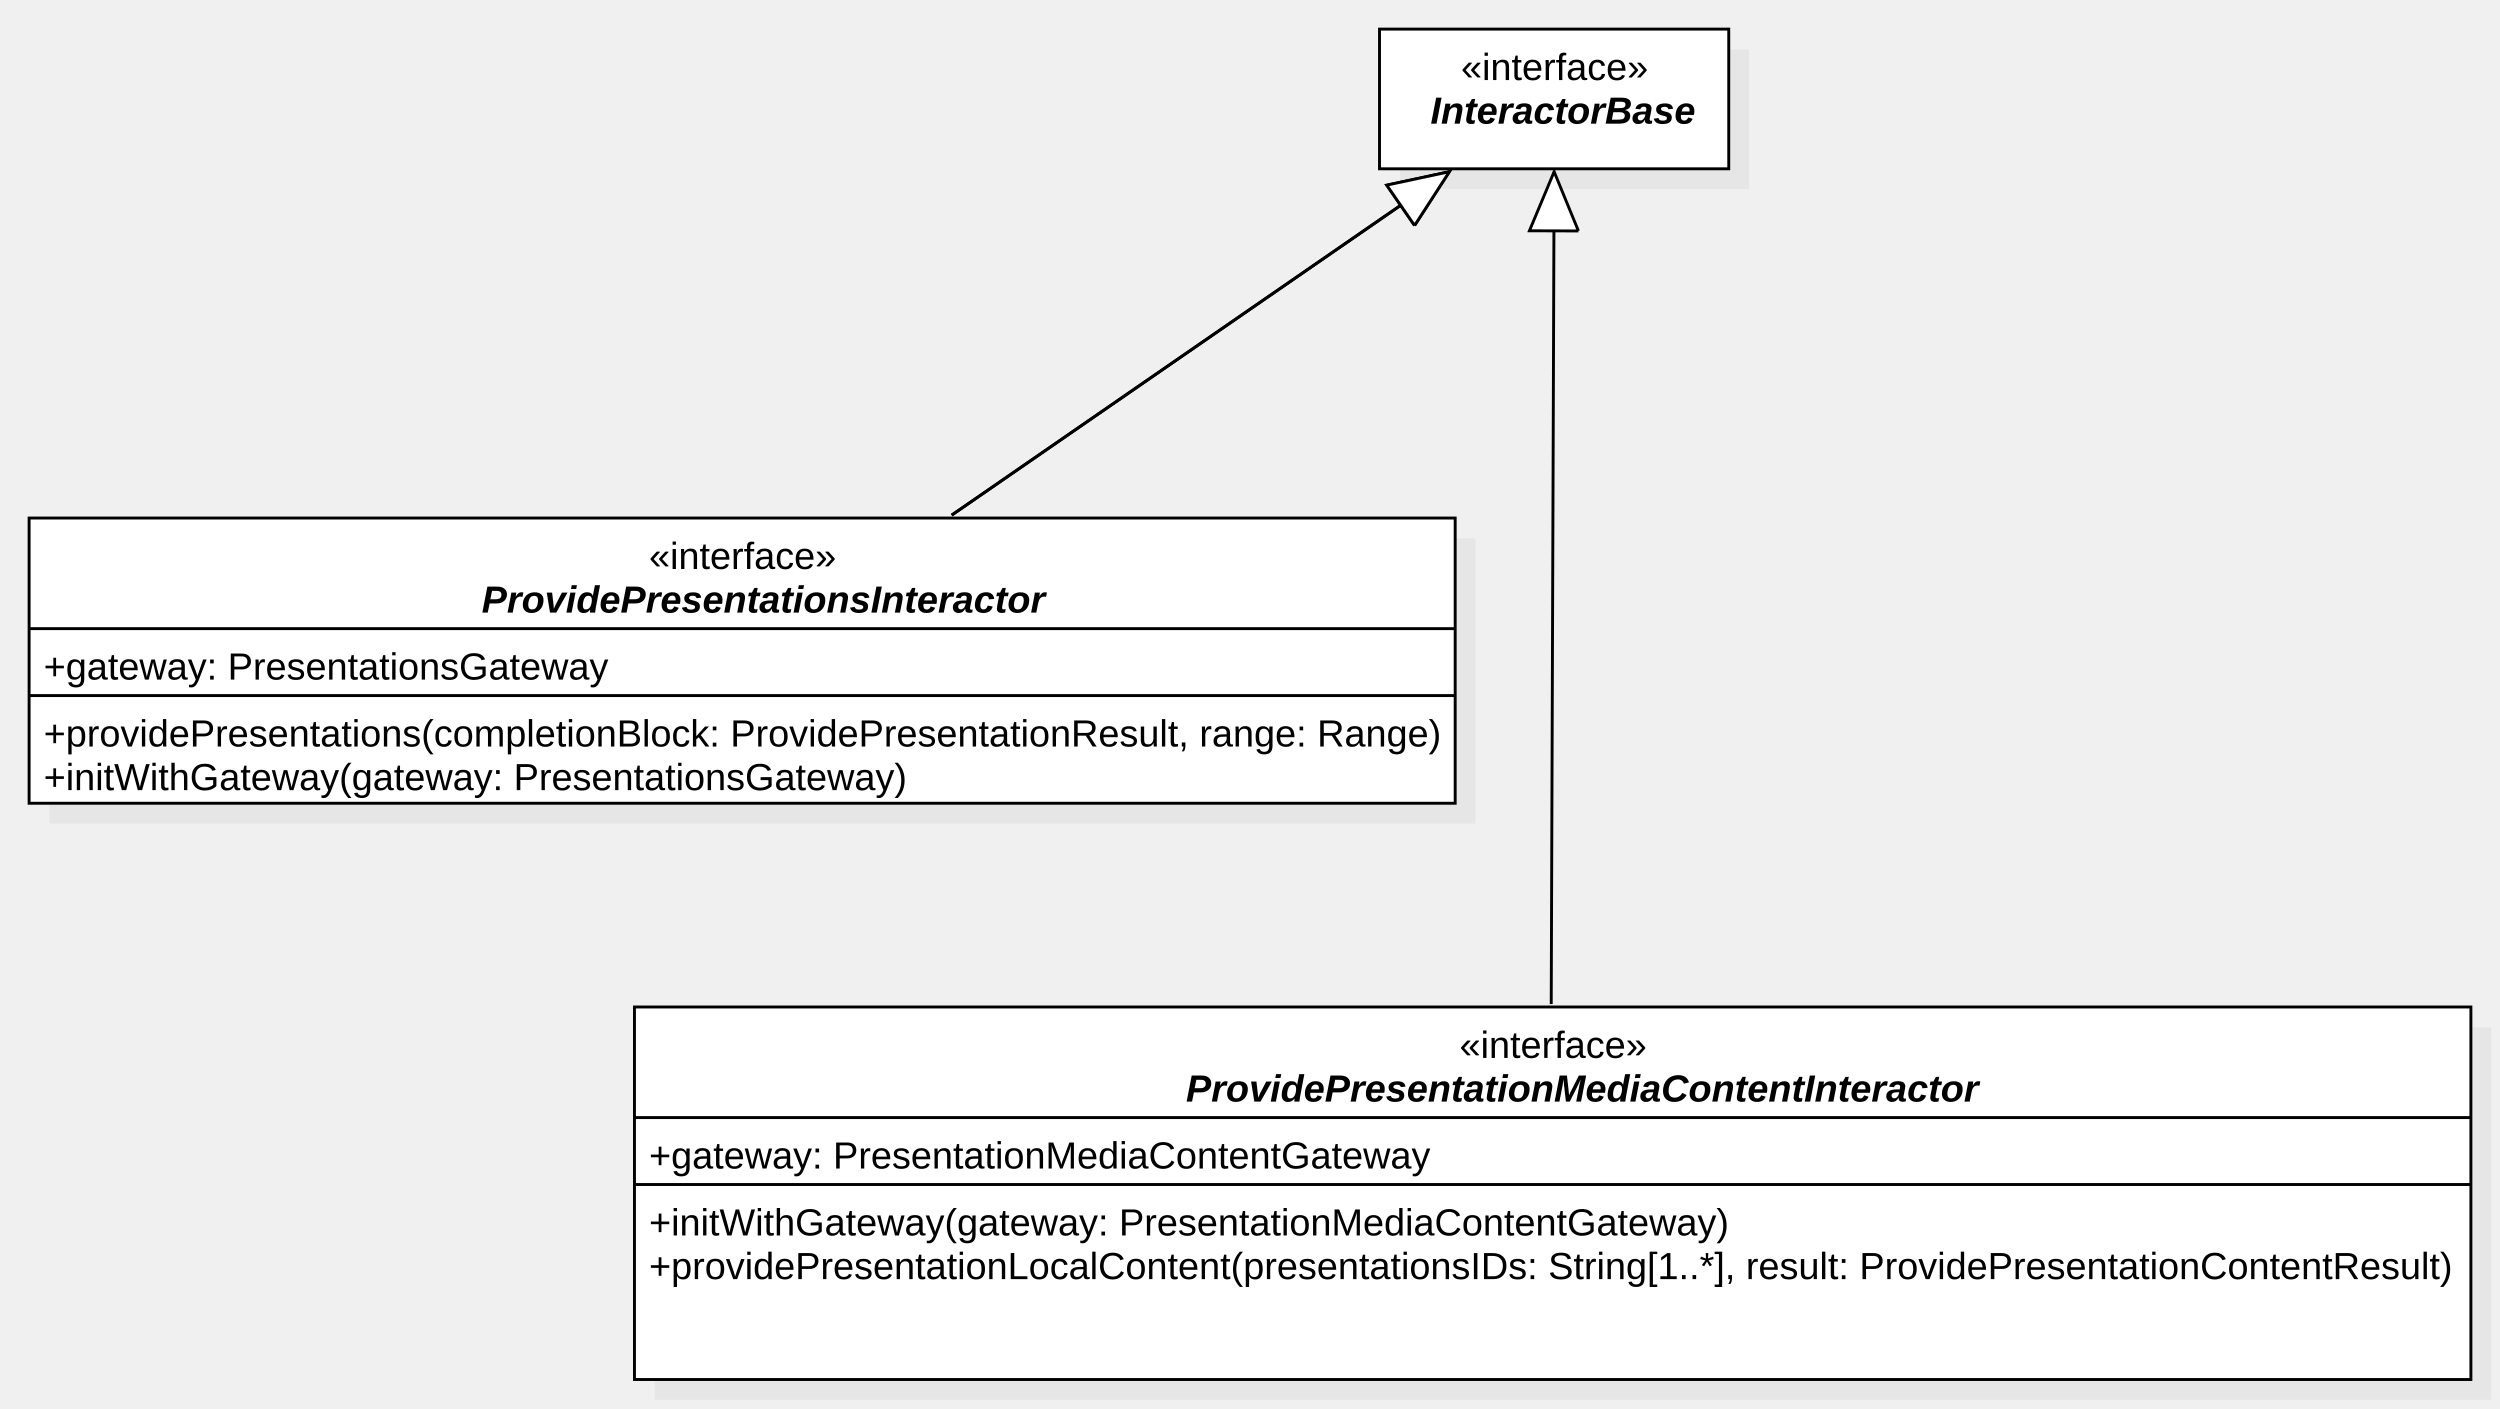
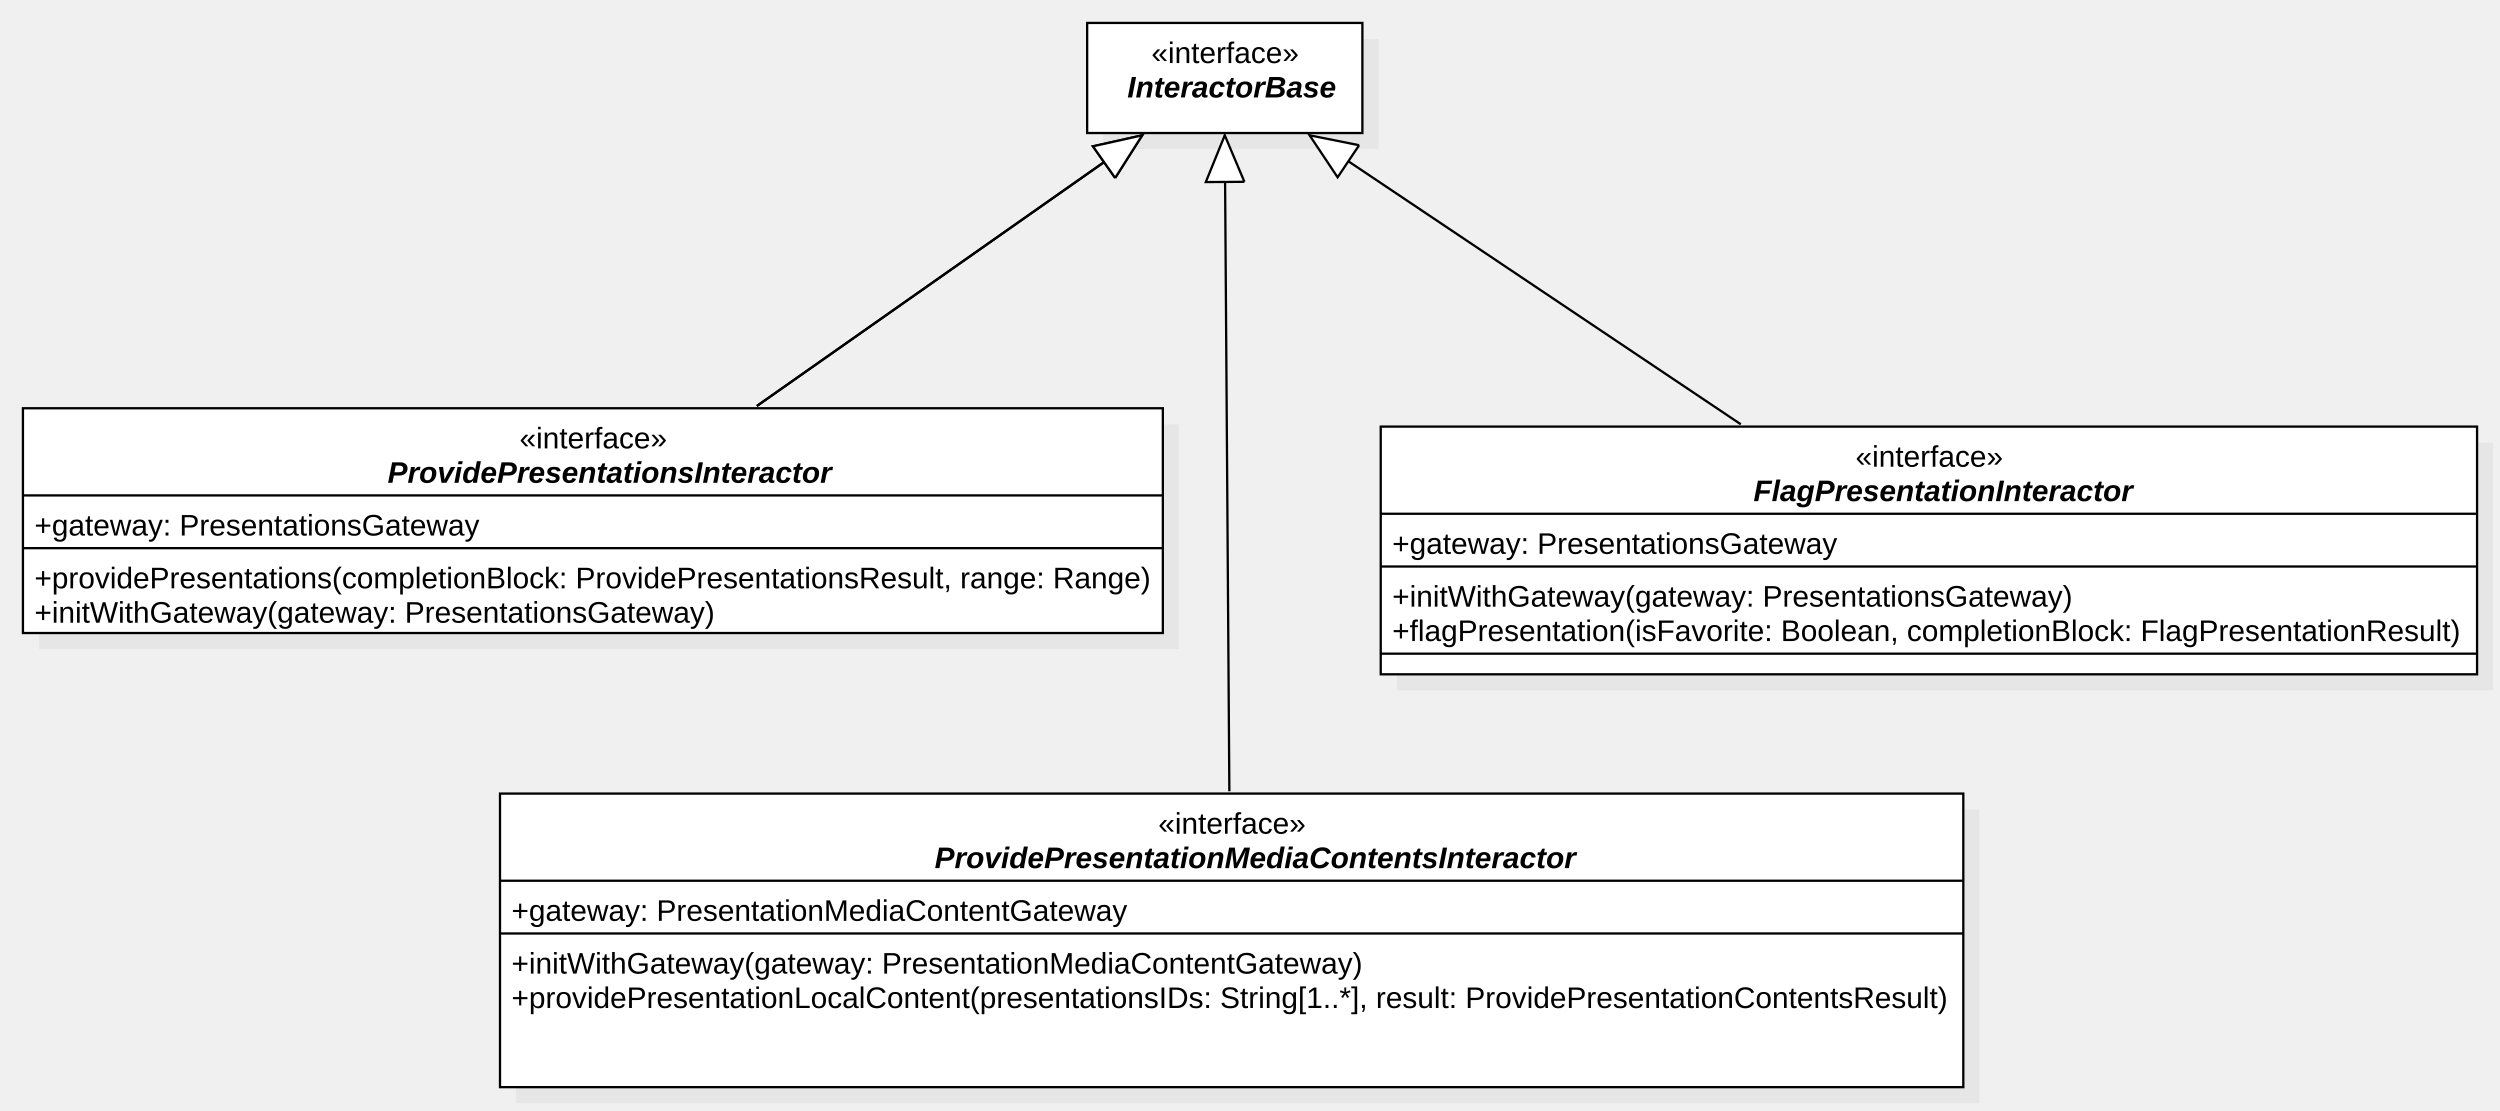
- <svg xmlns="http://www.w3.org/2000/svg" version="1.1" width="859" height="484">
+ <svg xmlns="http://www.w3.org/2000/svg" version="1.1" width="1090" height="484">
  <defs />
  <g>
    <g transform="translate(-14,-14) scale(1,1)">
-       <rect fill="#C0C0C0" stroke="none" x="31" y="199" width="490" height="98" opacity="0.2" />
-     </g>
-     <g transform="translate(-14,-14) scale(1,1)">
-       <rect fill="#ffffff" stroke="none" x="24" y="192" width="490" height="98" />
-     </g>
-     <g transform="translate(-14,-14) scale(1,1)">
-       <path fill="none" stroke="#000000" d="M 24 192 L 514 192 L 514 290 L 24 290 L 24 192 Z Z" stroke-miterlimit="10" />
-     </g>
-     <g transform="translate(-14,-14) scale(1,1)">
-       <path fill="none" stroke="#000000" d="M 24 230 L 514 230" stroke-miterlimit="10" />
-     </g>
-     <g transform="translate(-14,-14) scale(1,1)">
-       <path fill="none" stroke="#000000" d="M 24 253 L 514 253" stroke-miterlimit="10" />
-     </g>
-     <g transform="translate(-14,-14) scale(1,1)">
-       <g>
-         <path fill="none" stroke="none" />
-         <text fill="#000000" stroke="none" font-family="Arial" font-size="13px" font-style="normal" font-weight="normal" text-decoration="none" x="237" y="209.5">«interface»</text>
-       </g>
-     </g>
-     <g transform="translate(-14,-14) scale(1,1)">
-       <g>
-         <path fill="none" stroke="none" />
-         <text fill="#000000" stroke="none" font-family="Arial" font-size="13px" font-style="italic" font-weight="bold" text-decoration="none" x="179.5" y="224.5">ProvidePresentationsInteractor</text>
+       <rect fill="#C0C0C0" stroke="none" x="31" y="199" width="497" height="98" opacity="0.2" />
+     </g>
+     <g transform="translate(-14,-14) scale(1,1)">
+       <rect fill="#ffffff" stroke="none" x="24" y="192" width="497" height="98" />
+     </g>
+     <g transform="translate(-14,-14) scale(1,1)">
+       <path fill="none" stroke="#000000" d="M 24 192 L 521 192 L 521 290 L 24 290 L 24 192 Z Z" stroke-miterlimit="10" />
+     </g>
+     <g transform="translate(-14,-14) scale(1,1)">
+       <path fill="none" stroke="#000000" d="M 24 230 L 521 230" stroke-miterlimit="10" />
+     </g>
+     <g transform="translate(-14,-14) scale(1,1)">
+       <path fill="none" stroke="#000000" d="M 24 253 L 521 253" stroke-miterlimit="10" />
+     </g>
+     <g transform="translate(-14,-14) scale(1,1)">
+       <g>
+         <path fill="none" stroke="none" />
+         <text fill="#000000" stroke="none" font-family="Arial" font-size="13px" font-style="normal" font-weight="normal" text-decoration="none" x="240.5" y="209.5">«interface»</text>
+       </g>
+     </g>
+     <g transform="translate(-14,-14) scale(1,1)">
+       <g>
+         <path fill="none" stroke="none" />
+         <text fill="#000000" stroke="none" font-family="Arial" font-size="13px" font-style="italic" font-weight="bold" text-decoration="none" x="183" y="224.5">ProvidePresentationsInteractor</text>
      </g>
    </g>
    <g transform="translate(-14,-14) scale(1,1)">
      <g>
        <path fill="none" stroke="none" />
        <text fill="#000000" stroke="none" font-family="Arial" font-size="13px" font-style="normal" font-weight="normal" text-decoration="none" x="29" y="247.5">+gateway: PresentationsGateway</text>
      </g>
    </g>
    <g transform="translate(-14,-14) scale(1,1)">
      <g>
        <path fill="none" stroke="none" />
-         <text fill="#000000" stroke="none" font-family="Arial" font-size="13px" font-style="normal" font-weight="normal" text-decoration="none" x="29" y="270.5">+providePresentations(completionBlock: ProvidePresentationResult, range: Range)</text>
+         <text fill="#000000" stroke="none" font-family="Arial" font-size="13px" font-style="normal" font-weight="normal" text-decoration="none" x="29" y="270.5">+providePresentations(completionBlock: ProvidePresentationsResult, range: Range)</text>
      </g>
    </g>
    <g transform="translate(-14,-14) scale(1,1)">
      <g>
        <path fill="none" stroke="none" />
        <text fill="#000000" stroke="none" font-family="Arial" font-size="13px" font-style="normal" font-weight="normal" text-decoration="none" x="29" y="285.5">+initWithGateway(gateway: PresentationsGateway)</text>
      </g>
    </g>
    <g transform="translate(-14,-14) scale(1,1)">
      <rect fill="#C0C0C0" stroke="none" x="495" y="31" width="120" height="48" opacity="0.2" />
    </g>
    <g transform="translate(-14,-14) scale(1,1)">
      <rect fill="#ffffff" stroke="none" x="488" y="24" width="120" height="48" />
    </g>
    <g transform="translate(-14,-14) scale(1,1)">
      <path fill="none" stroke="#000000" d="M 488 24 L 608 24 L 608 72 L 488 72 L 488 24 Z Z" stroke-miterlimit="10" />
    </g>
    <g transform="translate(-14,-14) scale(1,1)">
      <g>
        <path fill="none" stroke="none" />
        <text fill="#000000" stroke="none" font-family="Arial" font-size="13px" font-style="normal" font-weight="normal" text-decoration="none" x="516" y="41.5">«interface»</text>
      </g>
    </g>
    <g transform="translate(-14,-14) scale(1,1)">
      <g>
        <path fill="none" stroke="none" />
        <text fill="#000000" stroke="none" font-family="Arial" font-size="13px" font-style="italic" font-weight="bold" text-decoration="none" x="505.5" y="56.5">InteractorBase</text>
      </g>
    </g>
    <g transform="translate(-14,-14) scale(1,1)">
-       <path fill="none" stroke="#000000" d="M 341 191 L 512 73" stroke-miterlimit="10" />
-     </g>
-     <g transform="translate(-14,-14) scale(1,1)">
-       <path fill="#FFFFFF" stroke="none" d="M 500.053 91.473 L 512 73 L 490.489 77.615" />
-     </g>
-     <g transform="translate(-14,-14) scale(1,1)">
-       <path fill="none" stroke="#000000" d="M 500.053 91.473 L 512 73 L 490.489 77.615 L 500.053 91.473" stroke-miterlimit="10" />
-     </g>
-     <g transform="translate(-14,-14) scale(1,1)">
-       <rect fill="#C0C0C0" stroke="none" x="239" y="367" width="631" height="128" opacity="0.2" />
-     </g>
-     <g transform="translate(-14,-14) scale(1,1)">
-       <rect fill="#ffffff" stroke="none" x="232" y="360" width="631" height="128" />
-     </g>
-     <g transform="translate(-14,-14) scale(1,1)">
-       <path fill="none" stroke="#000000" d="M 232 360 L 863 360 L 863 488 L 232 488 L 232 360 Z Z" stroke-miterlimit="10" />
-     </g>
-     <g transform="translate(-14,-14) scale(1,1)">
-       <path fill="none" stroke="#000000" d="M 232 398 L 863 398" stroke-miterlimit="10" />
-     </g>
-     <g transform="translate(-14,-14) scale(1,1)">
-       <path fill="none" stroke="#000000" d="M 232 421 L 863 421" stroke-miterlimit="10" />
-     </g>
-     <g transform="translate(-14,-14) scale(1,1)">
-       <g>
-         <path fill="none" stroke="none" />
-         <text fill="#000000" stroke="none" font-family="Arial" font-size="13px" font-style="normal" font-weight="normal" text-decoration="none" x="515.5" y="377.5">«interface»</text>
-       </g>
-     </g>
-     <g transform="translate(-14,-14) scale(1,1)">
-       <g>
-         <path fill="none" stroke="none" />
-         <text fill="#000000" stroke="none" font-family="Arial" font-size="13px" font-style="italic" font-weight="bold" text-decoration="none" x="421.5" y="392.5">ProvidePresentationMediaContentInteractor</text>
+       <path fill="none" stroke="#000000" d="M 344 191 L 512 73" stroke-miterlimit="10" />
+     </g>
+     <g transform="translate(-14,-14) scale(1,1)">
+       <path fill="#FFFFFF" stroke="none" d="M 500.206 91.572 L 512 73 L 490.528 77.793" />
+     </g>
+     <g transform="translate(-14,-14) scale(1,1)">
+       <path fill="none" stroke="#000000" d="M 500.206 91.572 L 512 73 L 490.528 77.793 L 500.206 91.572" stroke-miterlimit="10" />
+     </g>
+     <g transform="translate(-14,-14) scale(1,1)">
+       <rect fill="#C0C0C0" stroke="none" x="239" y="367" width="638" height="128" opacity="0.2" />
+     </g>
+     <g transform="translate(-14,-14) scale(1,1)">
+       <rect fill="#ffffff" stroke="none" x="232" y="360" width="638" height="128" />
+     </g>
+     <g transform="translate(-14,-14) scale(1,1)">
+       <path fill="none" stroke="#000000" d="M 232 360 L 870 360 L 870 488 L 232 488 L 232 360 Z Z" stroke-miterlimit="10" />
+     </g>
+     <g transform="translate(-14,-14) scale(1,1)">
+       <path fill="none" stroke="#000000" d="M 232 398 L 870 398" stroke-miterlimit="10" />
+     </g>
+     <g transform="translate(-14,-14) scale(1,1)">
+       <path fill="none" stroke="#000000" d="M 232 421 L 870 421" stroke-miterlimit="10" />
+     </g>
+     <g transform="translate(-14,-14) scale(1,1)">
+       <g>
+         <path fill="none" stroke="none" />
+         <text fill="#000000" stroke="none" font-family="Arial" font-size="13px" font-style="normal" font-weight="normal" text-decoration="none" x="519" y="377.5">«interface»</text>
+       </g>
+     </g>
+     <g transform="translate(-14,-14) scale(1,1)">
+       <g>
+         <path fill="none" stroke="none" />
+         <text fill="#000000" stroke="none" font-family="Arial" font-size="13px" font-style="italic" font-weight="bold" text-decoration="none" x="421.5" y="392.5">ProvidePresentationMediaContentsInteractor</text>
      </g>
    </g>
    <g transform="translate(-14,-14) scale(1,1)">
      <g>
        <path fill="none" stroke="none" />
        <text fill="#000000" stroke="none" font-family="Arial" font-size="13px" font-style="normal" font-weight="normal" text-decoration="none" x="237" y="415.5">+gateway: PresentationMediaContentGateway</text>
      </g>
    </g>
    <g transform="translate(-14,-14) scale(1,1)">
      <g>
        <path fill="none" stroke="none" />
        <text fill="#000000" stroke="none" font-family="Arial" font-size="13px" font-style="normal" font-weight="normal" text-decoration="none" x="237" y="438.5">+initWithGateway(gateway: PresentationMediaContentGateway)</text>
      </g>
    </g>
    <g transform="translate(-14,-14) scale(1,1)">
      <g>
        <path fill="none" stroke="none" />
-         <text fill="#000000" stroke="none" font-family="Arial" font-size="13px" font-style="normal" font-weight="normal" text-decoration="none" x="237" y="453.5">+providePresentationLocalContent(presentationsIDs: String[1..*], result: ProvidePresentationContentResult)</text>
-       </g>
-     </g>
-     <g transform="translate(-14,-14) scale(1,1)">
-       <path fill="none" stroke="#000000" d="M 341 191 L 512 73" stroke-miterlimit="10" />
-     </g>
-     <g transform="translate(-14,-14) scale(1,1)">
-       <path fill="#FFFFFF" stroke="none" d="M 500.053 91.473 L 512 73 L 490.489 77.615" />
-     </g>
-     <g transform="translate(-14,-14) scale(1,1)">
-       <path fill="none" stroke="#000000" d="M 500.053 91.473 L 512 73 L 490.489 77.615 L 500.053 91.473" stroke-miterlimit="10" />
-     </g>
-     <g transform="translate(-14,-14) scale(1,1)">
-       <path fill="none" stroke="#000000" d="M 547 359 L 548 73" stroke-miterlimit="10" />
-     </g>
-     <g transform="translate(-14,-14) scale(1,1)">
-       <path fill="#FFFFFF" stroke="none" d="M 556.348 93.355 L 548 73 L 539.51 93.296" />
-     </g>
-     <g transform="translate(-14,-14) scale(1,1)">
-       <path fill="none" stroke="#000000" d="M 556.348 93.355 L 548 73 L 539.51 93.296 L 556.348 93.355" stroke-miterlimit="10" />
+         <text fill="#000000" stroke="none" font-family="Arial" font-size="13px" font-style="normal" font-weight="normal" text-decoration="none" x="237" y="453.5">+providePresentationLocalContent(presentationsIDs: String[1..*], result: ProvidePresentationContentsResult)</text>
+       </g>
+     </g>
+     <g transform="translate(-14,-14) scale(1,1)">
+       <path fill="none" stroke="#000000" d="M 344 191 L 512 73" stroke-miterlimit="10" />
+     </g>
+     <g transform="translate(-14,-14) scale(1,1)">
+       <path fill="#FFFFFF" stroke="none" d="M 500.206 91.572 L 512 73 L 490.528 77.793" />
+     </g>
+     <g transform="translate(-14,-14) scale(1,1)">
+       <path fill="none" stroke="#000000" d="M 500.206 91.572 L 512 73 L 490.528 77.793 L 500.206 91.572" stroke-miterlimit="10" />
+     </g>
+     <g transform="translate(-14,-14) scale(1,1)">
+       <path fill="none" stroke="#000000" d="M 550 359 L 548 73" stroke-miterlimit="10" />
+     </g>
+     <g transform="translate(-14,-14) scale(1,1)">
+       <path fill="#FFFFFF" stroke="none" d="M 556.561 93.266 L 548 73 L 539.723 93.384" />
+     </g>
+     <g transform="translate(-14,-14) scale(1,1)">
+       <path fill="none" stroke="#000000" d="M 556.561 93.266 L 548 73 L 539.723 93.384 L 556.561 93.266" stroke-miterlimit="10" />
+     </g>
+     <g transform="translate(-14,-14) scale(1,1)">
+       <rect fill="#C0C0C0" stroke="none" x="623" y="207" width="478" height="108" opacity="0.2" />
+     </g>
+     <g transform="translate(-14,-14) scale(1,1)">
+       <rect fill="#ffffff" stroke="none" x="616" y="200" width="478" height="108" />
+     </g>
+     <g transform="translate(-14,-14) scale(1,1)">
+       <path fill="none" stroke="#000000" d="M 616 200 L 1094 200 L 1094 308 L 616 308 L 616 200 Z Z" stroke-miterlimit="10" />
+     </g>
+     <g transform="translate(-14,-14) scale(1,1)">
+       <path fill="none" stroke="#000000" d="M 616 238 L 1094 238" stroke-miterlimit="10" />
+     </g>
+     <g transform="translate(-14,-14) scale(1,1)">
+       <path fill="none" stroke="#000000" d="M 616 261 L 1094 261" stroke-miterlimit="10" />
+     </g>
+     <g transform="translate(-14,-14) scale(1,1)">
+       <path fill="none" stroke="#000000" d="M 616 299 L 1094 299" stroke-miterlimit="10" />
+     </g>
+     <g transform="translate(-14,-14) scale(1,1)">
+       <g>
+         <path fill="none" stroke="none" />
+         <text fill="#000000" stroke="none" font-family="Arial" font-size="13px" font-style="normal" font-weight="normal" text-decoration="none" x="823" y="217.5">«interface»</text>
+       </g>
+     </g>
+     <g transform="translate(-14,-14) scale(1,1)">
+       <g>
+         <path fill="none" stroke="none" />
+         <text fill="#000000" stroke="none" font-family="Arial" font-size="13px" font-style="italic" font-weight="bold" text-decoration="none" x="778.5" y="232.5">FlagPresentationInteractor</text>
+       </g>
+     </g>
+     <g transform="translate(-14,-14) scale(1,1)">
+       <g>
+         <path fill="none" stroke="none" />
+         <text fill="#000000" stroke="none" font-family="Arial" font-size="13px" font-style="normal" font-weight="normal" text-decoration="none" x="621" y="255.5">+gateway: PresentationsGateway</text>
+       </g>
+     </g>
+     <g transform="translate(-14,-14) scale(1,1)">
+       <g>
+         <path fill="none" stroke="none" />
+         <text fill="#000000" stroke="none" font-family="Arial" font-size="13px" font-style="normal" font-weight="normal" text-decoration="none" x="621" y="278.5">+initWithGateway(gateway: PresentationsGateway)</text>
+       </g>
+     </g>
+     <g transform="translate(-14,-14) scale(1,1)">
+       <g>
+         <path fill="none" stroke="none" />
+         <text fill="#000000" stroke="none" font-family="Arial" font-size="13px" font-style="normal" font-weight="normal" text-decoration="none" x="621" y="293.5">+flagPresentation(isFavorite: Boolean, completionBlock: FlagPresentationResult)</text>
+       </g>
+     </g>
+     <g transform="translate(-14,-14) scale(1,1)">
+       <path fill="none" stroke="#000000" d="M 773 199 L 585 73" stroke-miterlimit="10" />
+     </g>
+     <g transform="translate(-14,-14) scale(1,1)">
+       <path fill="#FFFFFF" stroke="none" d="M 606.571 77.322 L 585 73 L 597.197 91.309" />
+     </g>
+     <g transform="translate(-14,-14) scale(1,1)">
+       <path fill="none" stroke="#000000" d="M 606.571 77.322 L 585 73 L 597.197 91.309 L 606.571 77.322" stroke-miterlimit="10" />
    </g>
  </g>
</svg>
